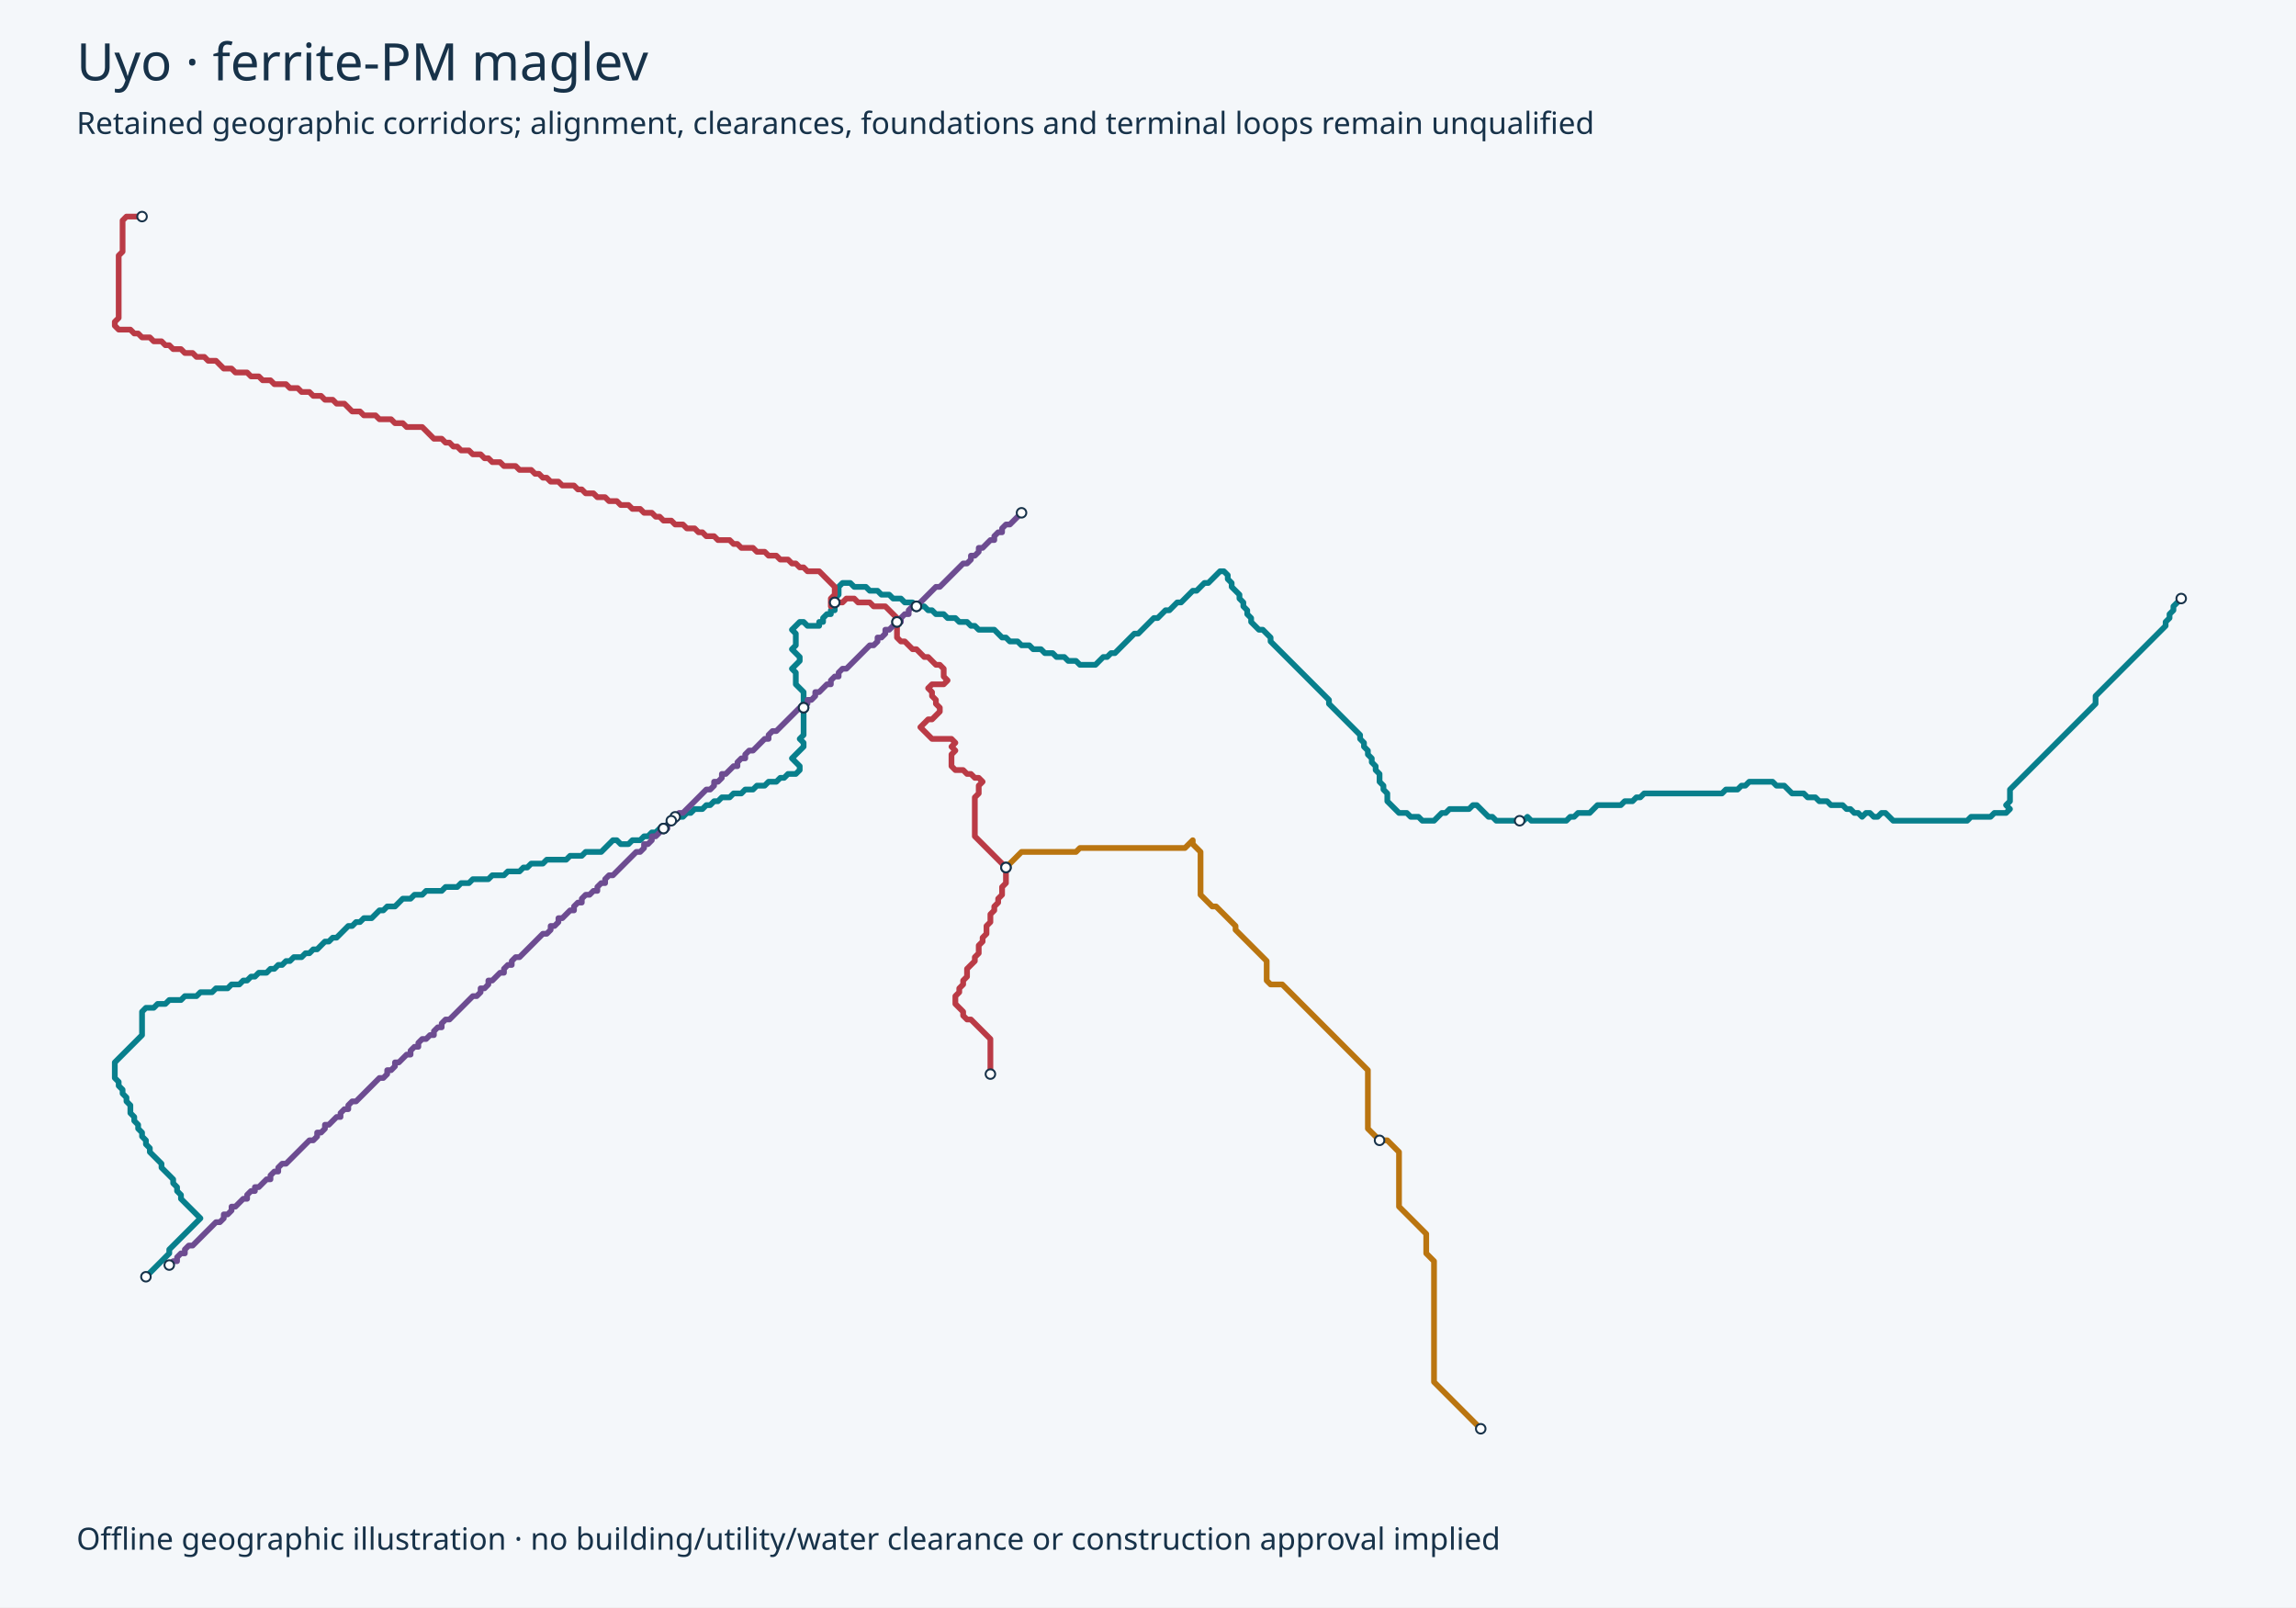
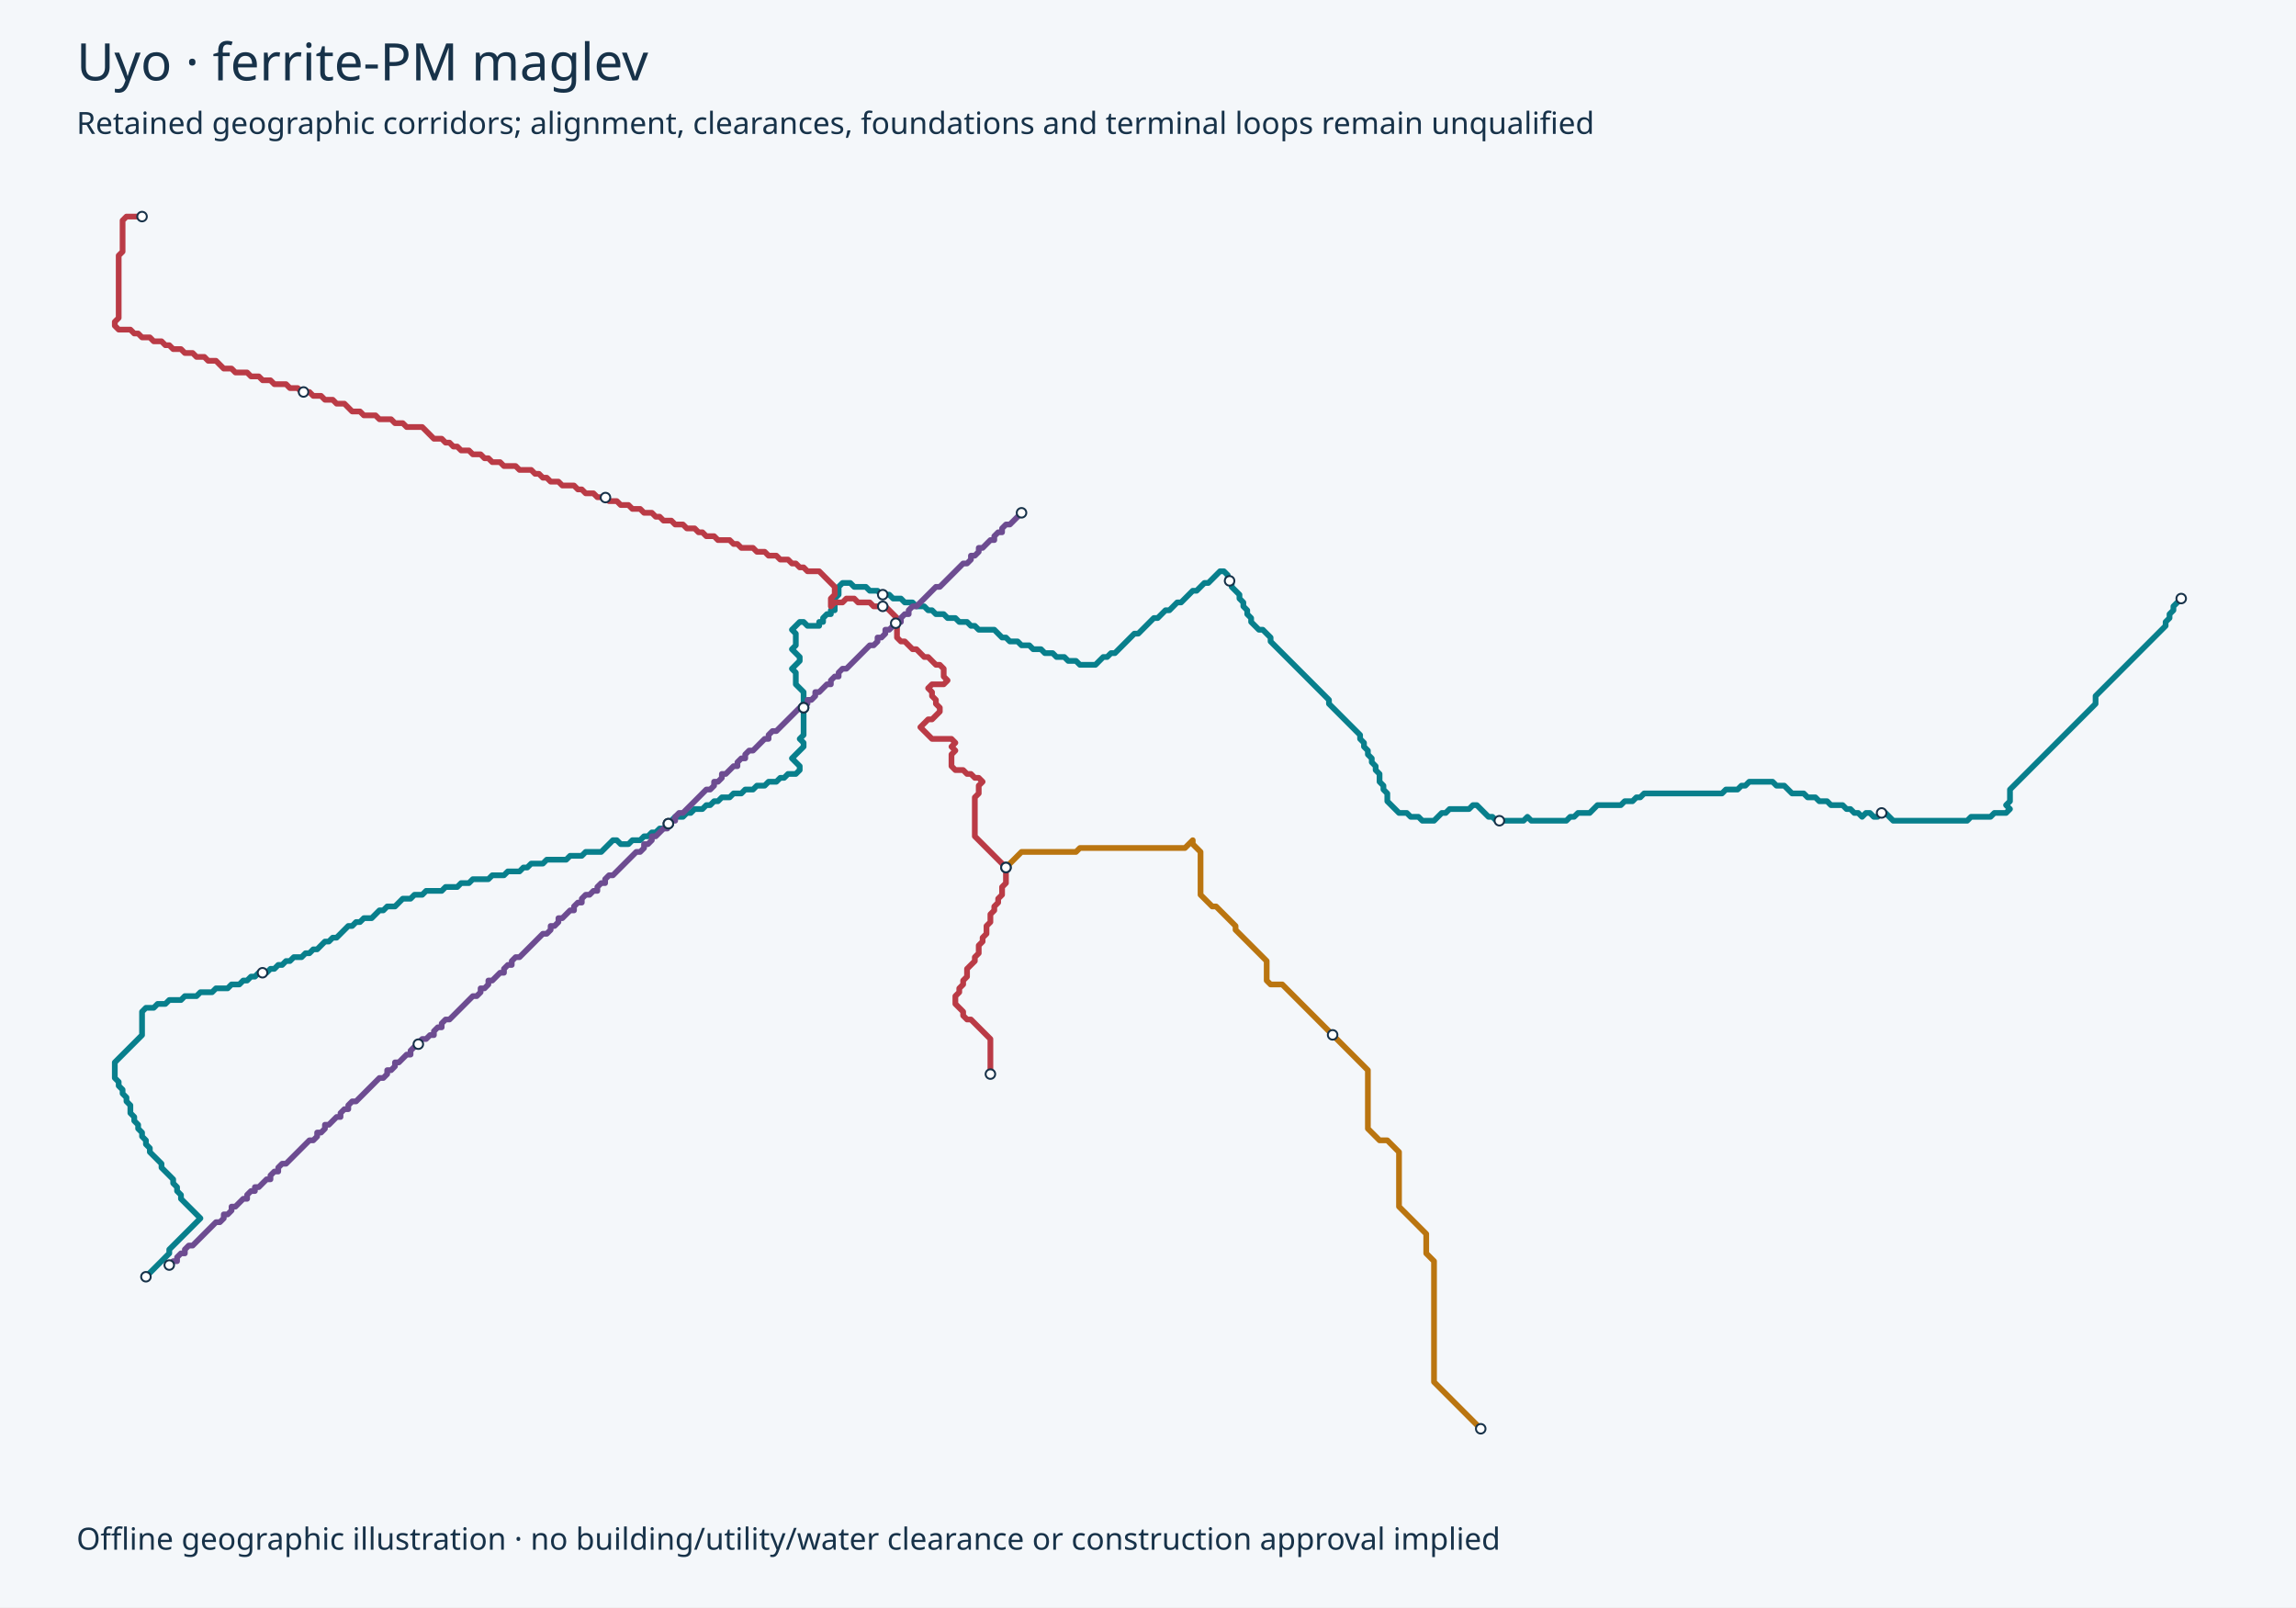
<svg xmlns="http://www.w3.org/2000/svg" width="1200" height="840" viewBox="0 0 1200 840" role="img">
  <rect width="1200" height="840" fill="#f4f7fa" />
  <g font-family="sans-serif" fill="#173249">
    <text x="40" y="42" font-size="27">Uyo · ferrite-PM maglev</text>
    <text x="40" y="70" font-size="16">Retained geographic corridors; alignment, clearances, foundations and terminal loops remain unqualified</text>
  </g>
  <polyline points="76.27,667.35 88.47,655.12 88.47,653.09 104.75,636.79 94.58,626.60 94.58,624.56 92.54,622.53 92.54,620.49 90.51,618.45 90.51,616.41 84.41,610.30 84.41,608.26 78.31,602.15 78.31,600.12 76.27,598.08 76.27,596.04 74.24,594.00 74.24,591.97 72.20,589.93 72.20,587.89 70.17,585.85 70.17,583.82 68.14,581.78 68.14,577.71 66.10,575.67 66.10,573.63 64.07,571.59 64.07,569.56 62.03,567.52 62.03,565.48 60.00,563.44 60.00,555.29 74.24,541.03 74.24,528.81 76.27,526.77 80.34,526.77 82.37,524.73 86.44,524.73 88.47,522.70 94.58,522.70 96.61,520.66 102.71,520.66 104.75,518.62 110.85,518.62 112.88,516.59 118.98,516.59 121.02,514.55 125.08,514.55 127.12,512.51 129.15,512.51 131.19,510.47 133.22,510.47 135.25,508.44 139.32,508.44 141.36,506.40 143.39,506.40 145.42,504.36 147.46,504.36 149.49,502.32 151.53,502.32 153.56,500.29 157.63,500.29 159.66,498.25 161.69,498.25 163.73,496.21 165.76,496.21 169.83,492.14 171.86,492.14 173.90,490.10 175.93,490.10 182.03,483.99 184.07,483.99 186.10,481.95 188.14,481.95 190.17,479.91 194.24,479.91 198.31,475.84 200.34,475.84 202.37,473.80 206.44,473.80 210.51,469.73 214.58,469.73 216.61,467.69 220.68,467.69 222.71,465.65 230.85,465.65 232.88,463.62 238.98,463.62 241.02,461.58 245.08,461.58 247.12,459.54 255.25,459.54 257.29,457.50 263.39,457.50 265.42,455.47 271.53,455.47 273.56,453.43 275.59,453.43 277.63,451.39 283.73,451.39 285.76,449.35 295.93,449.35 297.97,447.32 304.07,447.32 306.10,445.28 314.24,445.28 320.34,439.17 322.37,439.17 324.41,441.21 328.47,441.21 330.51,439.17 334.58,439.17 336.61,437.13 338.64,437.13 340.68,435.09 342.71,435.09 344.75,433.06 346.78,433.06 352.88,426.94 356.95,426.94 358.98,424.91 361.02,424.91 363.05,422.87 367.12,422.87 369.15,420.83 371.19,420.83 373.22,418.79 375.25,418.79 377.29,416.76 381.36,416.76 383.39,414.72 387.46,414.72 389.49,412.68 393.56,412.68 395.59,410.65 399.66,410.65 401.69,408.61 405.76,408.61 407.80,406.57 409.83,406.57 411.86,404.53 415.93,404.53 417.97,402.50 417.97,400.46 413.90,396.38 420.00,390.27 420.00,388.24 417.97,386.20 420.00,384.16 420.00,361.75 415.93,357.68 415.93,351.56 413.90,349.53 417.97,345.45 417.97,343.41 413.90,339.34 415.93,337.30 415.93,331.19 413.90,329.15 417.97,325.08 420.00,325.08 422.03,327.12 428.14,327.12 428.14,325.08 430.17,325.08 430.17,323.04 432.20,321.00 434.24,321.00 434.24,318.97 436.27,318.97 436.27,312.85 438.31,310.82 438.31,306.74 440.34,304.71 444.41,304.71 446.44,306.74 452.54,306.74 454.58,308.78 458.64,308.78 460.68,310.82 464.75,310.82 466.78,312.85 470.85,312.85 472.88,314.89 476.95,314.89 478.98,316.93 483.05,316.93 485.08,318.97 487.12,318.97 489.15,321.00 493.22,321.00 495.25,323.04 499.32,323.04 501.36,325.08 505.42,325.08 507.46,327.12 509.49,327.12 511.53,329.15 519.66,329.15 523.73,333.23 525.76,333.23 527.80,335.27 531.86,335.27 533.90,337.30 537.97,337.30 540.00,339.34 544.07,339.34 546.10,341.38 550.17,341.38 552.20,343.41 556.27,343.41 558.31,345.45 562.37,345.45 564.41,347.49 572.54,347.49 576.61,343.41 578.64,343.41 580.68,341.38 582.71,341.38 592.88,331.19 594.92,331.19 603.05,323.04 605.08,323.04 609.15,318.97 611.19,318.97 615.25,314.89 617.29,314.89 623.39,308.78 625.42,308.78 629.49,304.71 631.53,304.71 637.63,298.59 639.66,298.59 641.69,300.63 641.69,302.67 643.73,304.71 643.73,306.74 647.80,310.82 647.80,312.85 649.83,314.89 649.83,316.93 651.86,318.97 651.86,321.00 653.90,323.04 653.90,325.08 657.97,329.15 660.00,329.15 664.07,333.23 664.07,335.27 694.58,365.82 694.58,367.86 710.85,384.16 710.85,386.20 712.88,388.24 712.88,390.27 714.92,392.31 714.92,394.35 716.95,396.38 716.95,398.42 718.98,400.46 718.98,402.50 721.02,404.53 721.02,408.61 723.05,410.65 723.05,412.68 725.08,414.72 725.08,418.79 731.19,424.91 735.25,424.91 737.29,426.94 741.36,426.94 743.39,428.98 749.49,428.98 753.56,424.91 755.59,424.91 757.63,422.87 767.80,422.87 769.83,420.83 771.86,420.83 777.97,426.94 780.00,426.94 782.03,428.98 796.27,428.98 798.31,426.94 800.34,428.98 818.64,428.98 820.68,426.94 822.71,426.94 824.75,424.91 830.85,424.91 834.92,420.83 847.12,420.83 849.15,418.79 853.22,418.79 855.25,416.76 857.29,416.76 859.32,414.72 900.00,414.72 902.03,412.68 908.14,412.68 910.17,410.65 912.20,410.65 914.24,408.61 926.44,408.61 928.47,410.65 932.54,410.65 936.61,414.72 942.71,414.72 944.75,416.76 948.81,416.76 950.85,418.79 954.92,418.79 956.95,420.83 963.05,420.83 965.08,422.87 967.12,422.87 969.15,424.91 971.19,424.91 973.22,426.94 975.25,424.91 977.29,424.91 979.32,426.94 981.36,426.94 983.39,424.91 985.42,424.91 989.49,428.98 1028.14,428.98 1030.17,426.94 1040.34,426.94 1042.37,424.91 1048.47,424.91 1050.51,422.87 1048.47,420.83 1050.51,418.79 1050.51,412.68 1095.25,367.86 1095.25,363.79 1131.86,327.12 1131.86,325.08 1133.90,323.04 1133.90,321.00 1135.93,318.97 1135.93,316.93 1140.00,312.85" stroke="#087f8c" fill="none" stroke-width="3" stroke-linejoin="round" />
  <polyline points="74.24,113.20 66.10,113.20 64.07,115.24 64.07,131.53 62.03,133.57 62.03,166.17 60.00,168.21 60.00,170.24 62.03,172.28 68.14,172.28 70.17,174.32 72.20,174.32 74.24,176.35 78.31,176.35 80.34,178.39 84.41,178.39 86.44,180.43 88.47,180.43 90.51,182.47 94.58,182.47 96.61,184.50 100.68,184.50 102.71,186.54 106.78,186.54 108.81,188.58 112.88,188.58 116.95,192.65 121.02,192.65 123.05,194.69 129.15,194.69 131.19,196.73 135.25,196.73 137.29,198.77 141.36,198.77 143.39,200.80 149.49,200.80 151.53,202.84 155.59,202.84 157.63,204.88 161.69,204.88 163.73,206.91 167.80,206.91 169.83,208.95 173.90,208.95 175.93,210.99 180.00,210.99 184.07,215.06 188.14,215.06 190.17,217.10 196.27,217.10 198.31,219.14 204.41,219.14 206.44,221.18 210.51,221.18 212.54,223.21 220.68,223.21 226.78,229.32 230.85,229.32 232.88,231.36 234.92,231.36 236.95,233.40 238.98,233.40 241.02,235.44 245.08,235.44 247.12,237.47 251.19,237.47 253.22,239.51 255.25,239.51 257.29,241.55 261.36,241.55 263.39,243.59 269.49,243.59 271.53,245.62 277.63,245.62 279.66,247.66 281.69,247.66 283.73,249.70 285.76,249.70 287.80,251.74 291.86,251.74 293.90,253.77 300.00,253.77 302.03,255.81 304.07,255.81 306.10,257.85 310.17,257.85 312.20,259.88 316.27,259.88 318.31,261.92 322.37,261.92 324.41,263.96 328.47,263.96 330.51,266.00 334.58,266.00 336.61,268.03 340.68,268.03 342.71,270.07 344.75,270.07 346.78,272.11 350.85,272.11 352.88,274.15 356.95,274.15 358.98,276.18 363.05,276.18 365.08,278.22 367.12,278.22 369.15,280.26 373.22,280.26 375.25,282.29 381.36,282.29 383.39,284.33 385.42,284.33 387.46,286.37 393.56,286.37 395.59,288.41 399.66,288.41 401.69,290.44 405.76,290.44 407.80,292.48 411.86,292.48 413.90,294.52 415.93,294.52 417.97,296.56 420.00,296.56 422.03,298.59 428.14,298.59 436.27,306.74 436.27,310.82 434.24,312.85 434.24,316.93 436.27,314.89 440.34,314.89 442.37,312.85 446.44,312.85 448.47,314.89 454.58,314.89 456.61,316.93 462.71,316.93 468.81,323.04 468.81,333.23 470.85,335.27 472.88,335.27 476.95,339.34 478.98,339.34 483.05,343.41 485.08,343.41 489.15,347.49 491.19,347.49 493.22,349.53 493.22,353.60 495.25,355.64 493.22,357.68 487.12,357.68 485.08,359.71 487.12,361.75 487.12,363.79 489.15,365.82 489.15,367.86 491.19,369.90 491.19,371.94 487.12,376.01 485.08,376.01 481.02,380.09 487.12,386.20 497.29,386.20 499.32,388.24 497.29,390.27 499.32,392.31 497.29,394.35 497.29,400.46 499.32,402.50 503.39,402.50 505.42,404.53 507.46,404.53 509.49,406.57 511.53,406.57 513.56,408.61 511.53,410.65 511.53,414.72 509.49,416.76 509.49,437.13 525.76,453.43 525.76,461.58 523.73,463.62 523.73,467.69 521.69,469.73 521.69,471.76 519.66,473.80 519.66,475.84 517.63,477.88 517.63,481.95 515.59,483.99 515.59,488.06 513.56,490.10 513.56,492.14 511.53,494.18 511.53,498.25 509.49,500.29 509.49,502.32 505.42,506.40 505.42,510.47 503.39,512.51 503.39,514.55 501.36,516.59 501.36,518.62 499.32,520.66 499.32,524.73 503.39,528.81 503.39,530.85 505.42,532.88 507.46,532.88 517.63,543.07 517.63,561.41" stroke="#ba3b46" fill="none" stroke-width="3" stroke-linejoin="round" />
  <polyline points="533.90,268.03 527.80,274.15 525.76,274.15 523.73,276.18 523.73,278.22 521.69,278.22 519.66,280.26 519.66,282.29 517.63,282.29 513.56,286.37 511.53,286.37 511.53,288.41 509.49,290.44 507.46,290.44 507.46,292.48 505.42,294.52 503.39,294.52 491.19,306.74 489.15,306.74 478.98,316.93 476.95,316.93 474.92,318.97 474.92,321.00 472.88,321.00 470.85,323.04 470.85,325.08 468.81,325.08 464.75,329.15 462.71,329.15 462.71,331.19 460.68,333.23 458.64,333.23 458.64,335.27 456.61,337.30 454.58,337.30 442.37,349.53 440.34,349.53 438.31,351.56 438.31,353.60 436.27,353.60 434.24,355.64 434.24,357.68 432.20,357.68 428.14,361.75 426.10,361.75 426.10,363.79 424.07,365.82 422.03,365.82 422.03,367.86 420.00,369.90 417.97,369.90 405.76,382.12 403.73,382.12 401.69,384.16 401.69,386.20 399.66,386.20 393.56,392.31 391.53,392.31 389.49,394.35 389.49,396.38 387.46,396.38 385.42,398.42 385.42,400.46 383.39,400.46 379.32,404.53 377.29,404.53 377.29,406.57 375.25,408.61 373.22,408.61 373.22,410.65 371.19,412.68 369.15,412.68 356.95,424.91 354.92,424.91 352.88,426.94 352.88,428.98 350.85,428.98 348.81,431.02 348.81,433.06 346.78,433.06 342.71,437.13 340.68,437.13 340.68,439.17 338.64,441.21 336.61,441.21 336.61,443.24 334.58,445.28 332.54,445.28 320.34,457.50 318.31,457.50 316.27,459.54 316.27,461.58 314.24,461.58 312.20,463.62 312.20,465.65 310.17,465.65 308.14,467.69 306.10,467.69 304.07,469.73 304.07,471.76 302.03,471.76 300.00,473.80 300.00,475.84 297.97,475.84 293.90,479.91 291.86,479.91 291.86,481.95 289.83,483.99 287.80,483.99 287.80,486.03 285.76,488.06 283.73,488.06 271.53,500.29 269.49,500.29 267.46,502.32 267.46,504.36 265.42,504.36 263.39,506.40 263.39,508.44 261.36,508.44 257.29,512.51 255.25,512.51 255.25,514.55 253.22,516.59 251.19,516.59 251.19,518.62 249.15,520.66 247.12,520.66 234.92,532.88 232.88,532.88 230.85,534.92 230.85,536.96 228.81,536.96 226.78,539.00 226.78,541.03 224.75,541.03 222.71,543.07 220.68,543.07 218.64,545.11 218.64,547.15 216.61,547.15 214.58,549.18 214.58,551.22 212.54,551.22 208.47,555.29 206.44,555.29 206.44,557.33 204.41,559.37 202.37,559.37 202.37,561.41 200.34,563.44 198.31,563.44 186.10,575.67 184.07,575.67 182.03,577.71 182.03,579.74 180.00,579.74 177.97,581.78 177.97,583.82 175.93,583.82 171.86,587.89 169.83,587.89 169.83,589.93 167.80,591.97 165.76,591.97 165.76,594.00 163.73,596.04 161.69,596.04 149.49,608.26 147.46,608.26 145.42,610.30 145.42,612.34 143.39,612.34 141.36,614.38 141.36,616.41 139.32,616.41 135.25,620.49 133.22,620.49 133.22,622.53 131.19,622.53 129.15,624.56 129.15,626.60 127.12,626.60 123.05,630.68 121.02,630.68 121.02,632.71 118.98,634.75 116.95,634.75 116.95,636.79 114.92,638.82 112.88,638.82 100.68,651.05 98.64,651.05 96.61,653.09 96.61,655.12 94.58,655.12 92.54,657.16 92.54,659.20 90.51,659.20 88.47,661.23" stroke="#6d4c91" fill="none" stroke-width="3" stroke-linejoin="round" />
  <polyline points="525.76,453.43 533.90,445.28 562.37,445.28 564.41,443.24 619.32,443.24 623.39,439.17 623.39,441.21 627.46,445.28 627.46,467.69 633.56,473.80 635.59,473.80 643.73,481.95 645.76,483.99 645.76,486.03 662.03,502.32 662.03,512.51 664.07,514.55 670.17,514.55 714.92,559.37 714.92,589.93 721.02,596.04 725.08,596.04 731.19,602.15 731.19,630.68 745.42,644.94 745.42,655.12 749.49,659.20 749.49,722.35 773.90,746.80" stroke="#ba7510" fill="none" stroke-width="3" stroke-linejoin="round" />
  <circle cx="76.27" cy="667.35" r="2.5" fill="white" stroke="#173249" />
-   <circle cx="346.78" cy="433.06" r="2.5" fill="white" stroke="#173249" />
-   <circle cx="352.88" cy="426.94" r="2.5" fill="white" stroke="#173249" />
+   <circle cx="137.20" cy="508.44" r="2.5" fill="white" stroke="#173249" />
+   <circle cx="349.32" cy="430.51" r="2.5" fill="white" stroke="#173249" />
  <circle cx="420.00" cy="369.90" r="2.5" fill="white" stroke="#173249" />
-   <circle cx="436.27" cy="314.89" r="2.5" fill="white" stroke="#173249" />
-   <circle cx="478.98" cy="316.93" r="2.5" fill="white" stroke="#173249" />
-   <circle cx="794.24" cy="428.98" r="2.5" fill="white" stroke="#173249" />
+   <circle cx="461.36" cy="310.82" r="2.5" fill="white" stroke="#173249" />
+   <circle cx="642.64" cy="303.61" r="2.5" fill="white" stroke="#173249" />
+   <circle cx="783.66" cy="428.98" r="2.5" fill="white" stroke="#173249" />
+   <circle cx="983.42" cy="424.91" r="2.5" fill="white" stroke="#173249" />
  <circle cx="1140.00" cy="312.85" r="2.5" fill="white" stroke="#173249" />
  <circle cx="74.24" cy="113.20" r="2.5" fill="white" stroke="#173249" />
-   <circle cx="436.27" cy="314.89" r="2.5" fill="white" stroke="#173249" />
-   <circle cx="468.81" cy="325.08" r="2.5" fill="white" stroke="#173249" />
+   <circle cx="158.64" cy="204.88" r="2.5" fill="white" stroke="#173249" />
+   <circle cx="316.45" cy="260.07" r="2.5" fill="white" stroke="#173249" />
+   <circle cx="461.36" cy="316.93" r="2.5" fill="white" stroke="#173249" />
  <circle cx="525.76" cy="453.43" r="2.5" fill="white" stroke="#173249" />
  <circle cx="517.63" cy="561.41" r="2.5" fill="white" stroke="#173249" />
  <circle cx="533.90" cy="268.03" r="2.5" fill="white" stroke="#173249" />
-   <circle cx="478.98" cy="316.93" r="2.5" fill="white" stroke="#173249" />
-   <circle cx="468.81" cy="325.08" r="2.5" fill="white" stroke="#173249" />
+   <circle cx="468.15" cy="325.75" r="2.5" fill="white" stroke="#173249" />
  <circle cx="420.00" cy="369.90" r="2.5" fill="white" stroke="#173249" />
-   <circle cx="350.85" cy="428.98" r="2.5" fill="white" stroke="#173249" />
-   <circle cx="346.78" cy="433.06" r="2.5" fill="white" stroke="#173249" />
+   <circle cx="349.32" cy="430.51" r="2.5" fill="white" stroke="#173249" />
+   <circle cx="218.64" cy="545.77" r="2.5" fill="white" stroke="#173249" />
  <circle cx="88.47" cy="661.23" r="2.5" fill="white" stroke="#173249" />
  <circle cx="525.76" cy="453.43" r="2.5" fill="white" stroke="#173249" />
-   <circle cx="721.02" cy="596.04" r="2.5" fill="white" stroke="#173249" />
+   <circle cx="696.49" cy="540.91" r="2.5" fill="white" stroke="#173249" />
  <circle cx="773.90" cy="746.80" r="2.5" fill="white" stroke="#173249" />
  <text x="40" y="810" font-family="sans-serif" font-size="16" fill="#173249">Offline geographic illustration · no building/utility/water clearance or construction approval implied</text>
</svg>
